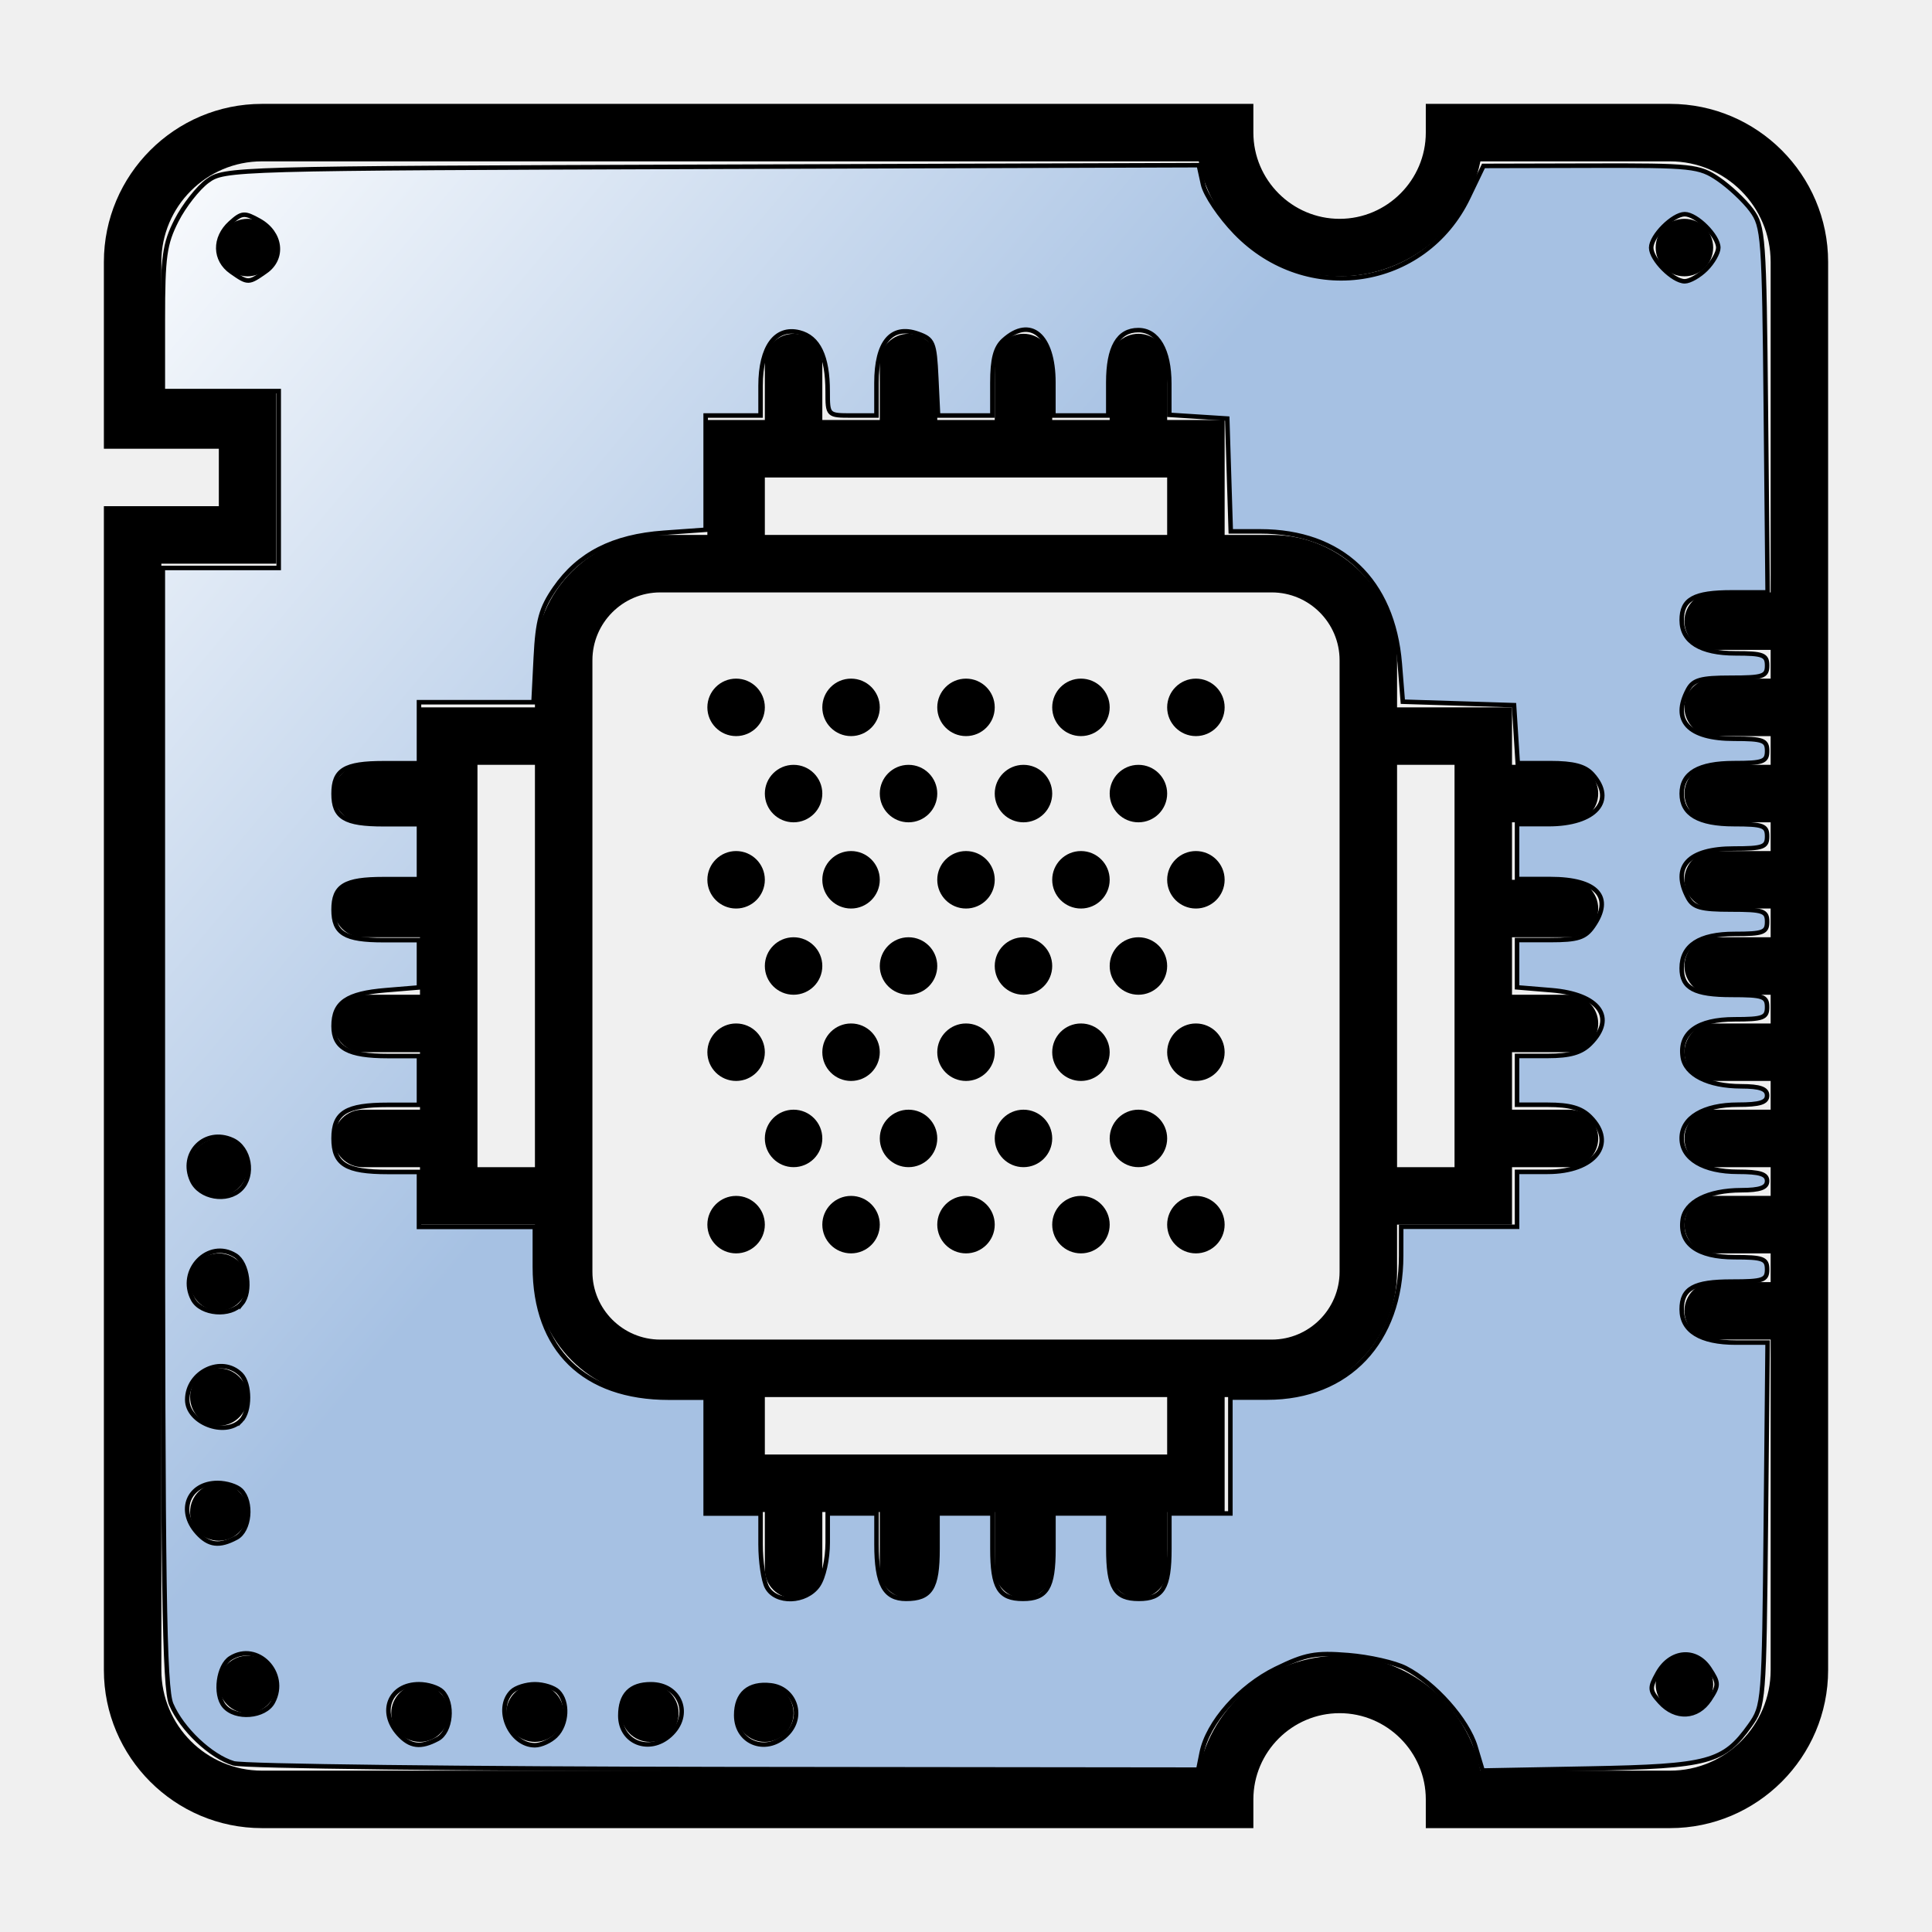
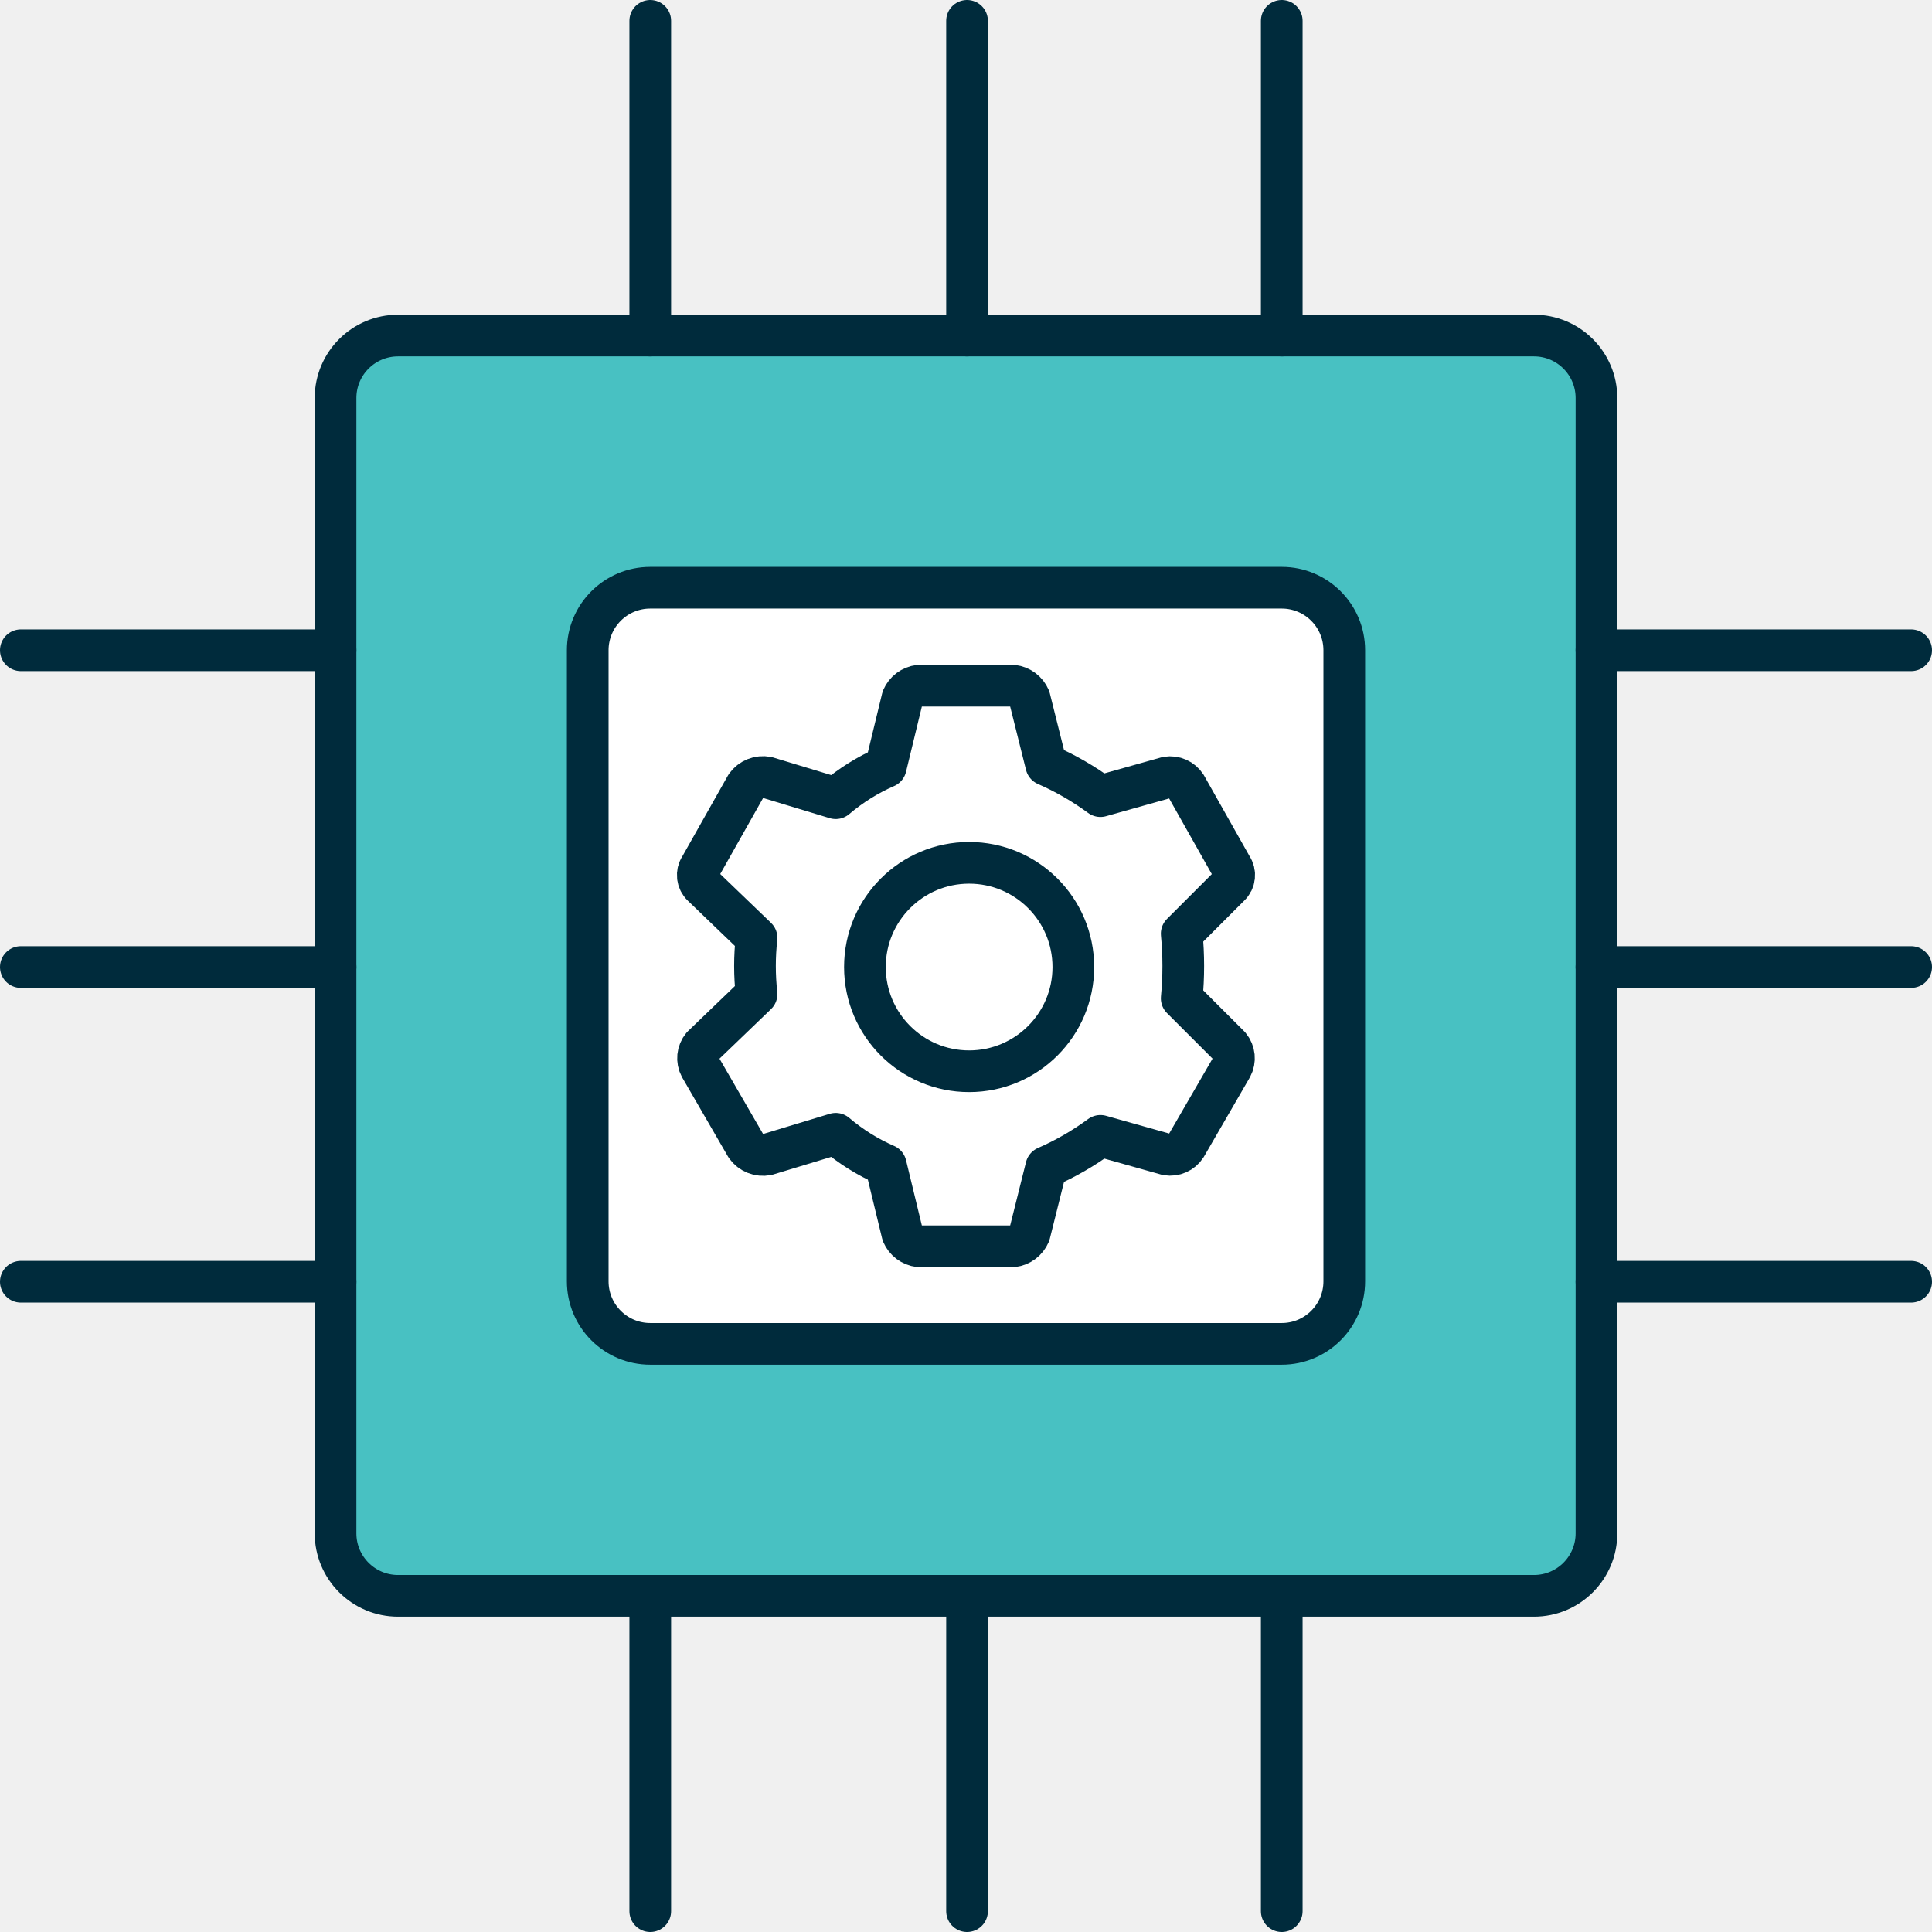
- <svg xmlns="http://www.w3.org/2000/svg" xmlns:xlink="http://www.w3.org/1999/xlink" version="1.1" width="100" height="100" id="svg5020" viewBox="0 0 100 100" preserveAspectRatio="none">
-   <defs id="defs5022">
-     <linearGradient id="linearGradient4469">
-       <stop offset="0" style="stop-color:#ffffff;stop-opacity:1" id="stop4471" />
-       <stop offset="1" style="stop-color:#a6c1e3;stop-opacity:1" id="stop4473" />
-     </linearGradient>
-     <linearGradient id="linearGradient4425">
-       <stop offset="0" style="stop-color:#a9c3e4;stop-opacity:1" id="stop4427" />
-       <stop offset="1" style="stop-color:#ffffff;stop-opacity:1" id="stop4429" />
-     </linearGradient>
-     <filter x="-0.264" y="-0.292" width="1.527" height="1.584" color-interpolation-filters="sRGB" id="filter20257">
-       <feGaussianBlur stdDeviation="8.484" id="feGaussianBlur20259" />
-     </filter>
-     <linearGradient x1="302.366" y1="85.341" x2="273.785" y2="109.911" id="linearGradient20265" xlink:href="#linearGradient13263" gradientUnits="userSpaceOnUse" gradientTransform="translate(7.020117,-1.002874)" />
-     <linearGradient id="linearGradient13263">
-       <stop id="stop1" style="stop-color:#a9c3e4;stop-opacity:1" offset="0" />
-       <stop id="stop2" style="stop-color:#3465a4;stop-opacity:1" offset="1" />
-     </linearGradient>
-     <linearGradient xlink:href="#linearGradient13263" id="linearGradient3895" gradientUnits="userSpaceOnUse" gradientTransform="translate(7.020117,-1.002874)" x1="302.366" y1="85.341" x2="273.785" y2="109.911" />
-     <linearGradient xlink:href="#linearGradient13263" id="linearGradient3903" gradientUnits="userSpaceOnUse" gradientTransform="translate(7.020117,-1.002874)" x1="302.366" y1="85.341" x2="273.785" y2="109.911" />
-     <linearGradient xlink:href="#linearGradient13263" id="linearGradient3910" gradientUnits="userSpaceOnUse" gradientTransform="translate(7.020117,-1.002874)" x1="302.366" y1="85.341" x2="273.785" y2="109.911" />
-     <linearGradient xlink:href="#linearGradient13263" id="linearGradient3913" gradientUnits="userSpaceOnUse" gradientTransform="matrix(1.035307,0,0,1.148662,-226.3958,-83.99919)" x1="302.366" y1="85.341" x2="273.785" y2="109.911" />
-     <linearGradient xlink:href="#linearGradient13263" id="linearGradient3930" gradientUnits="userSpaceOnUse" gradientTransform="matrix(1.035307,0,0,1.148662,-226.3958,-83.99919)" x1="302.366" y1="85.341" x2="273.785" y2="109.911" />
-     <linearGradient xlink:href="#linearGradient13263" id="linearGradient3937" gradientUnits="userSpaceOnUse" gradientTransform="matrix(1.222333,0,0,1.356165,-277.2053,-108.6609)" x1="302.366" y1="85.341" x2="273.785" y2="109.911" />
-     <linearGradient xlink:href="#linearGradient13263" id="linearGradient3944" gradientUnits="userSpaceOnUse" gradientTransform="matrix(1.222333,0,0,1.356165,-277.2053,-108.6609)" x1="302.366" y1="85.341" x2="273.785" y2="109.911" />
-     <linearGradient xlink:href="#linearGradient13263" id="linearGradient3949" gradientUnits="userSpaceOnUse" gradientTransform="matrix(1.234087,0,0,1.369206,-280.0907,-109.8409)" x1="302.366" y1="85.341" x2="273.785" y2="109.911" />
-     <linearGradient xlink:href="#linearGradient13263" id="linearGradient3967" gradientUnits="userSpaceOnUse" gradientTransform="matrix(1.234087,0,0,1.369206,-280.0907,-109.8409)" x1="302.366" y1="85.341" x2="273.785" y2="109.911" />
-     <linearGradient xlink:href="#linearGradient13263" id="linearGradient3975" gradientUnits="userSpaceOnUse" gradientTransform="matrix(1.234087,0,0,1.369206,-280.0907,-109.8409)" x1="302.366" y1="85.341" x2="273.785" y2="109.911" />
-     <linearGradient xlink:href="#linearGradient13263" id="linearGradient3981" gradientUnits="userSpaceOnUse" gradientTransform="matrix(1.234087,0,0,1.369206,-280.0907,-109.8409)" x1="302.366" y1="85.341" x2="273.785" y2="109.911" />
-     <linearGradient xlink:href="#linearGradient13263" id="linearGradient3984" gradientUnits="userSpaceOnUse" gradientTransform="matrix(1.182314,0,0,1.311764,-268.3319,-100.7872)" x1="302.366" y1="85.341" x2="273.785" y2="109.911" />
-     <linearGradient xlink:href="#linearGradient4469" id="linearGradient4423" x1="5.409" y1="7.345" x2="44.838" y2="40.386" gradientUnits="userSpaceOnUse" />
-   </defs>
-   <rect width="100" height="100" x="-0.01" y="0.01" id="border" style="opacity:0.643;fill:none;stroke:none" />
-   <rect style="fill:none;fill-rule:evenodd;stroke:#000000;stroke-width:0px;stroke-linecap:butt;stroke-linejoin:miter;stroke-opacity:1" id="externalBorder" width="99" height="99" x="0.2" y="0.2" />
-   <g id="g4" transform="matrix(1.487438,0,0,1.487438,5.376851,5.376851)">
-     <circle cx="5" cy="5" r="1" id="circle6" />
-     <circle cx="55" cy="5" r="1" id="circle8" />
-     <circle cx="5" cy="55" r="1" id="circle10" />
-     <circle cx="11" cy="56" r="1" id="circle12" />
-     <circle cx="15" cy="56" r="1" id="circle14" />
-     <circle cx="19" cy="56" r="1" id="circle16" />
-     <circle cx="23" cy="56" r="1" id="circle18" />
-     <circle cx="38" cy="39" r="1" id="circle20" />
-     <circle cx="34" cy="39" r="1" id="circle22" />
-     <circle cx="36" cy="36" r="1" id="circle24" />
-     <circle cx="30" cy="39" r="1" id="circle26" />
-     <circle cx="26" cy="39" r="1" id="circle28" />
-     <circle cx="32" cy="36" r="1" id="circle30" />
-     <circle cx="28" cy="36" r="1" id="circle32" />
-     <circle cx="22" cy="39" r="1" id="circle34" />
-     <circle cx="24" cy="36" r="1" id="circle36" />
-     <circle cx="38" cy="33" r="1" id="circle38" />
-     <circle cx="34" cy="33" r="1" id="circle40" />
-     <circle cx="36" cy="30" r="1" id="circle42" />
-     <circle cx="30" cy="33" r="1" id="circle44" />
-     <circle cx="26" cy="33" r="1" id="circle46" />
-     <circle cx="32" cy="30" r="1" id="circle48" />
-     <circle cx="28" cy="30" r="1" id="circle50" />
-     <circle cx="22" cy="33" r="1" id="circle52" />
-     <circle cx="24" cy="30" r="1" id="circle54" />
-     <circle cx="38" cy="27" r="1" id="circle56" />
-     <circle cx="34" cy="27" r="1" id="circle58" />
-     <circle cx="36" cy="24" r="1" id="circle60" />
-     <circle cx="30" cy="27" r="1" id="circle62" />
-     <circle cx="26" cy="27" r="1" id="circle64" />
-     <circle cx="32" cy="24" r="1" id="circle66" />
-     <circle cx="28" cy="24" r="1" id="circle68" />
-     <circle cx="22" cy="27" r="1" id="circle70" />
-     <circle cx="24" cy="24" r="1" id="circle72" />
-     <circle cx="38" cy="21" r="1" id="circle74" />
-     <circle cx="34" cy="21" r="1" id="circle76" />
-     <circle cx="30" cy="21" r="1" id="circle78" />
-     <circle cx="26" cy="21" r="1" id="circle80" />
-     <circle cx="22" cy="21" r="1" id="circle82" />
-     <circle cx="55" cy="55" r="1" id="circle84" />
-     <path d="m 51,25 c 0.55,0 1,-0.45 1,-1 0,-0.55 -0.45,-1 -1,-1 l -2,0 0,-2 -4,0 0,-1.64 C 45,16.96 43.05,15 40.64,15 L 39,15 39,11 37,11 37,9 C 37,8.45 36.55,8 36,8 35.45,8 35,8.45 35,9 l 0,2 -2,0 0,-2 C 33,8.45 32.55,8 32,8 31.45,8 31,8.45 31,9 l 0,2 -2,0 0,-2 C 29,8.45 28.55,8 28,8 27.45,8 27,8.45 27,9 l 0,2 -2,0 0,-2 C 25,8.45 24.55,8 24,8 23.45,8 23,8.45 23,9 l 0,2 -2,0 0,4 -1.64,0 C 16.96,15 15,16.96 15,19.36 l 0,1.64 -4,0 0,2 -2,0 c -0.55,0 -1,0.45 -1,1 0,0.55 0.45,1 1,1 l 2,0 0,2 -2,0 c -0.55,0 -1,0.45 -1,1 0,0.55 0.45,1 1,1 l 2,0 0,2 -2,0 c -0.55,0 -1,0.45 -1,1 0,0.55 0.45,1 1,1 l 2,0 0,2 -2,0 c -0.55,0 -1,0.45 -1,1 0,0.55 0.45,1 1,1 l 2,0 0,2 4,0 0,1.64 c 0,2.4 1.95,4.36 4.36,4.36 l 1.64,0 0,4 2,0 0,2 c 0,0.55 0.45,1 1,1 0.55,0 1,-0.45 1,-1 l 0,-2 2,0 0,2 c 0,0.55 0.45,1 1,1 0.55,0 1,-0.45 1,-1 l 0,-2 2,0 0,2 c 0,0.55 0.45,1 1,1 0.55,0 1,-0.45 1,-1 l 0,-2 2,0 0,2 c 0,0.55 0.45,1 1,1 0.55,0 1,-0.45 1,-1 l 0,-2 2,0 0,-4 1.64,0 C 43.04,45 45,43.04 45,40.64 l 0,-1.64 4,0 0,-2 2,0 c 0.55,0 1,-0.45 1,-1 0,-0.55 -0.45,-1 -1,-1 l -2,0 0,-2 2,0 c 0.55,0 1,-0.45 1,-1 0,-0.55 -0.45,-1 -1,-1 l -2,0 0,-2 2,0 c 0.55,0 1,-0.45 1,-1 0,-0.55 -0.45,-1 -1,-1 l -2,0 0,-2 2,0 z m -28,-12 14,0 0,2 -14,0 0,-2 z m -10,24 0,-14 2,0 0,14 -2,0 z m 24,10 -14,0 0,-2 14,0 0,2 z m 6,-6.36 C 43,41.94 41.94,43 40.64,43 L 39,43 21,43 19.36,43 C 18.06,43 17,41.94 17,40.64 L 17,39 17,21 17,19.36 C 17,18.06 18.06,17 19.36,17 l 1.64,0 18,0 1.64,0 c 1.3,0 2.36,1.06 2.36,2.36 l 0,1.64 0,18 0,1.64 z m 4,-3.64 -2,0 0,-14 2,0 0,14 z" id="path86" />
-     <circle cx="4" cy="37" r="1" id="circle88" />
-     <circle cx="4" cy="41" r="1" id="circle90" />
-     <circle cx="4" cy="45" r="1" id="circle92" />
-     <circle cx="4" cy="49" r="1" id="circle94" />
-     <path d="M 54.5,0 46,0 46,1 C 46,2.65 44.65,4 43,4 41.35,4 40,2.65 40,1 L 40,0 5.5,0 C 2.47,0 0,2.47 0,5.5 l 0,6.5 4,0 0,2 -4,0 0,40.5 C 0,57.53 2.47,60 5.5,60 l 34.5,0 0,-1 c 0,-1.65 1.35,-3 3,-3 1.65,0 3,1.35 3,3 l 0,1 8.5,0 c 3.03,0 5.5,-2.47 5.5,-5.5 l 0,-49 C 60,2.47 57.53,0 54.5,0 Z m 0,58 -6.6,0 c -0.46,-2.28 -2.48,-4 -4.9,-4 -2.42,0 -4.44,1.72 -4.9,4 L 5.5,58 C 3.57,58 2,56.43 2,54.5 L 2,16 6,16 6,10 2,10 2,5.5 C 2,3.57 3.57,2 5.5,2 l 32.6,0 c 0.46,2.28 2.48,4 4.9,4 2.42,0 4.44,-1.72 4.9,-4 l 6.6,0 C 56.43,2 58,3.57 58,5.5 l 0,11.5 -2,0 c -0.55,0 -1,0.45 -1,1 0,0.55 0.45,1 1,1 l 2,0 0,1 -2,0 c -0.55,0 -1,0.45 -1,1 0,0.55 0.45,1 1,1 l 2,0 0,1 -2,0 c -0.55,0 -1,0.45 -1,1 0,0.55 0.45,1 1,1 l 2,0 0,1 -2,0 c -0.55,0 -1,0.45 -1,1 0,0.55 0.45,1 1,1 l 2,0 0,1 -2,0 c -0.55,0 -1,0.45 -1,1 0,0.55 0.45,1 1,1 l 2,0 0,1 -2,0 c -0.55,0 -1,0.45 -1,1 0,0.55 0.45,1 1,1 l 2,0 0,1 -2,0 c -0.55,0 -1,0.45 -1,1 0,0.55 0.45,1 1,1 l 2,0 0,1 -2,0 c -0.55,0 -1,0.45 -1,1 0,0.55 0.45,1 1,1 l 2,0 0,1 -2,0 c -0.55,0 -1,0.45 -1,1 0,0.55 0.45,1 1,1 l 2,0 0,11.5 c 0,1.93 -1.57,3.5 -3.5,3.5 z" id="path96" />
+ <svg xmlns="http://www.w3.org/2000/svg" id="Layer_1" data-name="Layer 1" viewBox="0 0 92.7 92.7">
+   <g>
+     <rect x="16.1" y="16.1" width="60.5" height="60.47" rx="3" style="fill: #48c1c2;stroke: #002b3c;stroke-linecap: round;stroke-linejoin: round;stroke-width: 2px" />
+     <path d="M46.4,16.1V1M31.2,16.1V1M61.5,16.1V1M31.2,91.7V76.6M61.5,91.7V76.6M46.4,91.7V76.6M76.6,46.4H91.7M76.6,31.2H91.7M76.6,61.5H91.7M1,31.2H16.1M1,61.5H16.1M1,46.4H16.1" style="fill: none;stroke: #002b3c;stroke-linecap: round;stroke-linejoin: round;stroke-width: 2px" />
+     <rect x="28.2" y="28.2" width="36.3" height="36.28" rx="3" style="fill: #fff;stroke: #002b3c;stroke-linecap: round;stroke-linejoin: round;stroke-width: 2px" />
  </g>
-   <path style="color:#000000;clip-rule:nonzero;display:inline;overflow:visible;visibility:visible;opacity:1;isolation:auto;mix-blend-mode:normal;color-interpolation:sRGB;color-interpolation-filters:linearRGB;solid-color:#000000;solid-opacity:1;fill:url(#linearGradient4423);fill-opacity:1.0;fill-rule:nonzero;stroke:#000000;stroke-width:0.234;stroke-linecap:butt;stroke-linejoin:miter;stroke-miterlimit:4;stroke-dasharray:none;stroke-dashoffset:0;stroke-opacity:1;color-rendering:auto;image-rendering:auto;shape-rendering:auto;text-rendering:auto;enable-background:accumulate" d="M 12.092,91.269 C 10.908,90.914 9.414,89.5 8.863,88.213 8.504,87.375 8.428,82.134 8.428,58.297 l 0,-28.899 2.999,0 2.999,0 0,-4.578 0,-4.578 -2.999,0 -2.999,0 0,-3.722 c 0,-3.237 0.092,-3.903 0.71,-5.112 C 9.529,10.643 10.25,9.725 10.74,9.368 11.62,8.726 11.959,8.717 36.841,8.633 l 25.209,-0.084 0.217,0.988 c 0.119,0.543 0.877,1.67 1.684,2.503 3.684,3.806 9.786,2.889 12.044,-1.808 l 0.789,-1.643 5.558,-0.014 c 5.256,-0.014 5.614,0.024 6.601,0.696 0.574,0.391 1.341,1.111 1.704,1.601 0.63,0.85 0.665,1.323 0.753,10.34 l 0.092,9.449 -1.845,0 c -1.968,0 -2.602,0.35 -2.602,1.435 0,1.119 0.976,1.722 2.787,1.722 1.422,0 1.633,0.081 1.633,0.631 0,0.561 -0.21,0.631 -1.883,0.631 -1.539,0 -1.943,0.112 -2.21,0.611 -0.862,1.61 0.014,2.547 2.379,2.547 1.503,0 1.714,0.078 1.714,0.631 0,0.554 -0.21,0.631 -1.714,0.631 -1.827,0 -2.706,0.513 -2.706,1.579 0,1.066 0.879,1.579 2.706,1.579 1.503,0 1.714,0.078 1.714,0.631 0,0.554 -0.21,0.631 -1.714,0.631 -2.366,0 -3.241,0.937 -2.379,2.547 0.267,0.499 0.671,0.611 2.21,0.611 1.673,0 1.883,0.071 1.883,0.631 0,0.553 -0.21,0.631 -1.688,0.631 -1.819,0 -2.733,0.594 -2.733,1.777 0,1.028 0.661,1.38 2.589,1.38 1.621,0 1.831,0.073 1.831,0.631 0,0.553 -0.21,0.631 -1.688,0.631 -1.907,0 -2.858,0.689 -2.679,1.939 0.133,0.928 1.311,1.523 3.025,1.529 0.98,0.003 1.342,0.132 1.342,0.478 0,0.355 -0.378,0.474 -1.508,0.474 -1.781,0 -2.912,0.674 -2.912,1.737 0,1.062 1.131,1.737 2.912,1.737 1.13,0 1.508,0.119 1.508,0.474 0,0.346 -0.362,0.475 -1.342,0.478 -1.714,0.006 -2.892,0.601 -3.025,1.529 -0.179,1.251 0.772,1.939 2.679,1.939 1.477,0 1.688,0.079 1.688,0.631 0,0.559 -0.21,0.631 -1.831,0.631 -1.956,0 -2.589,0.351 -2.589,1.435 0,1.123 0.975,1.722 2.801,1.722 l 1.646,0 -0.092,9.393 c -0.091,9.258 -0.103,9.408 -0.827,10.424 -1.361,1.908 -2.128,2.114 -8.285,2.23 l -5.547,0.104 -0.37,-1.236 c -0.415,-1.384 -2.103,-3.283 -3.612,-4.064 -0.548,-0.284 -1.887,-0.587 -2.974,-0.674 -1.706,-0.137 -2.219,-0.04 -3.747,0.707 -1.882,0.921 -3.525,2.782 -3.839,4.349 L 62.023,91.597 37.515,91.569 C 24.035,91.554 12.595,91.419 12.092,91.269 l 0,1.6e-5 z m 10.565,-1.262 c 0.692,-0.37 0.832,-1.851 0.232,-2.452 -0.208,-0.208 -0.748,-0.379 -1.2,-0.379 -1.516,0 -2.1,1.426 -1.056,2.58 0.593,0.655 1.141,0.723 2.024,0.251 z m 6.113,-0.169 c 0.589,-0.589 0.649,-1.751 0.117,-2.282 -0.208,-0.208 -0.748,-0.379 -1.2,-0.379 -0.451,0 -0.991,0.17 -1.2,0.379 -0.893,0.893 -0.079,2.778 1.2,2.778 0.322,0 0.81,-0.223 1.082,-0.496 z m 5.918,-0.026 c 1.146,-1.038 0.539,-2.635 -1.001,-2.635 -1.057,0 -1.579,0.537 -1.579,1.626 0,1.393 1.505,1.981 2.58,1.009 l 0,-1.3e-5 z M 40.799,89.693 c 0.831,-0.919 0.318,-2.319 -0.902,-2.46 -1.142,-0.132 -1.791,0.428 -1.791,1.546 0,1.493 1.659,2.056 2.692,0.915 l 0,-1.3e-5 z M 14.127,88.094 c 0.797,-1.489 -0.802,-3.146 -2.196,-2.274 -0.633,0.396 -0.83,1.878 -0.33,2.481 0.578,0.697 2.109,0.572 2.526,-0.206 z m 74.367,-0.128 c 0.48,-0.732 0.479,-0.848 -0.013,-1.598 -0.699,-1.066 -2.018,-0.951 -2.68,0.234 -0.432,0.773 -0.421,0.904 0.118,1.5 0.808,0.892 1.94,0.832 2.574,-0.136 l 1e-5,0 z M 42.351,82.054 c 0.278,-0.397 0.491,-1.356 0.491,-2.21 l 0,-1.508 1.263,0 1.263,0 0,1.599 c 0,2.059 0.412,2.821 1.527,2.821 1.285,0 1.631,-0.548 1.631,-2.589 l 0,-1.831 1.421,0 1.421,0 0,1.831 c 0,2.02 0.347,2.589 1.579,2.589 1.232,0 1.579,-0.569 1.579,-2.589 l 0,-1.831 1.421,0 1.421,0 0,1.831 c 0,2.02 0.347,2.589 1.579,2.589 1.232,0 1.579,-0.569 1.579,-2.589 l 0,-1.831 1.579,0 1.579,0 0,-2.999 0,-2.999 1.907,0 c 4.19,0 6.926,-2.898 6.932,-7.341 l 0.002,-1.5 2.999,0 2.999,0 0,-1.421 0,-1.421 1.579,0 c 2.448,0 3.587,-1.464 2.21,-2.842 -0.463,-0.463 -1.052,-0.631 -2.21,-0.631 l -1.579,0 0,-1.263 0,-1.263 1.579,0 c 1.158,0 1.747,-0.168 2.21,-0.631 1.352,-1.352 0.473,-2.566 -2.005,-2.772 l -1.784,-0.148 0,-1.224 0,-1.224 1.719,0 c 1.418,0 1.805,-0.123 2.21,-0.702 1.067,-1.523 0.225,-2.456 -2.215,-2.456 l -1.714,0 0,-1.421 0,-1.421 1.633,0 c 2.424,0 3.495,-1.221 2.265,-2.58 -0.381,-0.421 -0.976,-0.577 -2.193,-0.577 l -1.67,0 -0.096,-1.5 -0.096,-1.5 -2.878,-0.09 -2.878,-0.09 -0.158,-1.971 C 72.101,30.03 69.435,27.504 65.224,27.504 l -1.52,0 -0.091,-2.92 -0.091,-2.92 -1.5,-0.096 -1.5,-0.096 0,-1.615 c 0,-1.73 -0.603,-2.77 -1.605,-2.77 -1.04,0 -1.552,0.894 -1.552,2.706 l 0,1.714 -1.421,0 -1.421,0 0,-1.714 c 0,-2.441 -1.186,-3.445 -2.58,-2.184 -0.422,0.382 -0.577,0.976 -0.577,2.21 l 0,1.688 -1.406,0 -1.406,0 -0.094,-1.967 c -0.087,-1.82 -0.158,-1.989 -0.953,-2.268 -1.37,-0.48 -2.141,0.437 -2.141,2.547 l 0,1.688 -1.263,0 c -1.259,0 -1.263,-0.003 -1.263,-1.242 0,-1.815 -0.477,-2.811 -1.463,-3.059 -1.234,-0.31 -2.01,0.755 -2.01,2.757 l 0,1.544 -1.421,0 -1.421,0 0,2.957 0,2.957 -2.165,0.155 c -2.628,0.188 -4.408,1.095 -5.641,2.874 -0.712,1.028 -0.89,1.672 -0.986,3.575 l -0.117,2.321 -2.965,0 -2.965,0 0,1.579 0,1.579 -1.831,0 c -2.02,0 -2.589,0.347 -2.589,1.579 0,1.232 0.569,1.579 2.589,1.579 l 1.831,0 0,1.421 0,1.421 -1.831,0 c -2.02,0 -2.589,0.347 -2.589,1.579 0,1.232 0.569,1.579 2.589,1.579 l 1.831,0 0,1.224 0,1.224 -1.717,0.142 c -2.026,0.168 -2.703,0.633 -2.703,1.858 0,1.141 0.746,1.551 2.821,1.551 l 1.599,0 0,1.263 0,1.263 -1.599,0 c -2.181,0 -2.821,0.394 -2.821,1.737 0,1.343 0.639,1.737 2.821,1.737 l 1.599,0 0,1.421 0,1.421 2.999,0 2.999,0 0,2.065 c 0,4.285 2.549,6.776 6.936,6.776 l 1.905,0 0,2.999 0,2.999 1.421,0 1.421,0 0,1.599 c 0,0.88 0.147,1.874 0.327,2.21 0.462,0.863 2.024,0.81 2.655,-0.091 z M 12.238,79.588 c 0.692,-0.37 0.832,-1.851 0.232,-2.452 -0.208,-0.208 -0.748,-0.379 -1.2,-0.379 -1.516,0 -2.1,1.426 -1.056,2.58 0.593,0.655 1.141,0.723 2.024,0.251 z m 0.232,-6.051 c 0.488,-0.488 0.488,-1.911 0,-2.4 -0.985,-0.985 -2.778,-0.136 -2.778,1.314 0,1.177 1.932,1.932 2.778,1.085 z m 0.047,-6.074 c 0.5,-0.602 0.303,-2.085 -0.33,-2.481 -1.393,-0.872 -2.993,0.785 -2.196,2.274 0.416,0.778 1.948,0.903 2.526,0.206 z m -0.047,-5.923 c 0.701,-0.701 0.457,-2.125 -0.435,-2.531 -1.417,-0.646 -2.742,0.679 -2.096,2.096 0.406,0.892 1.83,1.136 2.531,0.435 z m 1.274,-47.485 c 0.973,-0.681 0.812,-2 -0.321,-2.633 -0.773,-0.432 -0.904,-0.421 -1.5,0.118 -0.853,0.772 -0.831,1.911 0.049,2.527 0.866,0.607 0.888,0.606 1.772,-0.013 z m 74.564,-0.127 c 0.347,-0.347 0.631,-0.845 0.631,-1.105 0,-0.612 -1.125,-1.737 -1.737,-1.737 -0.612,0 -1.737,1.125 -1.737,1.737 0,0.612 1.125,1.737 1.737,1.737 0.26,0 0.758,-0.284 1.105,-0.631 z" id="path4415" />
+   <g>
+     <circle cx="46.5" cy="46.4" r="5" style="fill: none;stroke: #002b3c;stroke-linecap: round;stroke-linejoin: round;stroke-width: 2px" />
+     <path d="M56.7,47.9a16.1,16.1,0,0,0,0-3.1L59,42.5a.7.7,0,0,0,.1-.9l-2.2-3.9a.9.9,0,0,0-.9-.4l-3.2.9a13.5,13.5,0,0,0-2.6-1.5l-.8-3.2a1,1,0,0,0-.8-.6H44.1a1,1,0,0,0-.8.6l-.8,3.3a9.7,9.7,0,0,0-2.4,1.5l-3.3-1a1,1,0,0,0-1,.4l-2.2,3.9a.7.7,0,0,0,.1.9L36.3,45a12.2,12.2,0,0,0,0,2.7l-2.6,2.5a.9.9,0,0,0-.1,1L35.8,55a1,1,0,0,0,1,.4l3.3-1a9.7,9.7,0,0,0,2.4,1.5l.8,3.3a1,1,0,0,0,.8.6h4.5a1,1,0,0,0,.8-.6l.8-3.2a13.5,13.5,0,0,0,2.6-1.5l3.2.9a.9.9,0,0,0,.9-.4l2.2-3.8a.9.9,0,0,0-.1-1Z" style="fill: none;stroke: #002b3c;stroke-linecap: round;stroke-linejoin: round;stroke-width: 2px" />
+   </g>
</svg>
